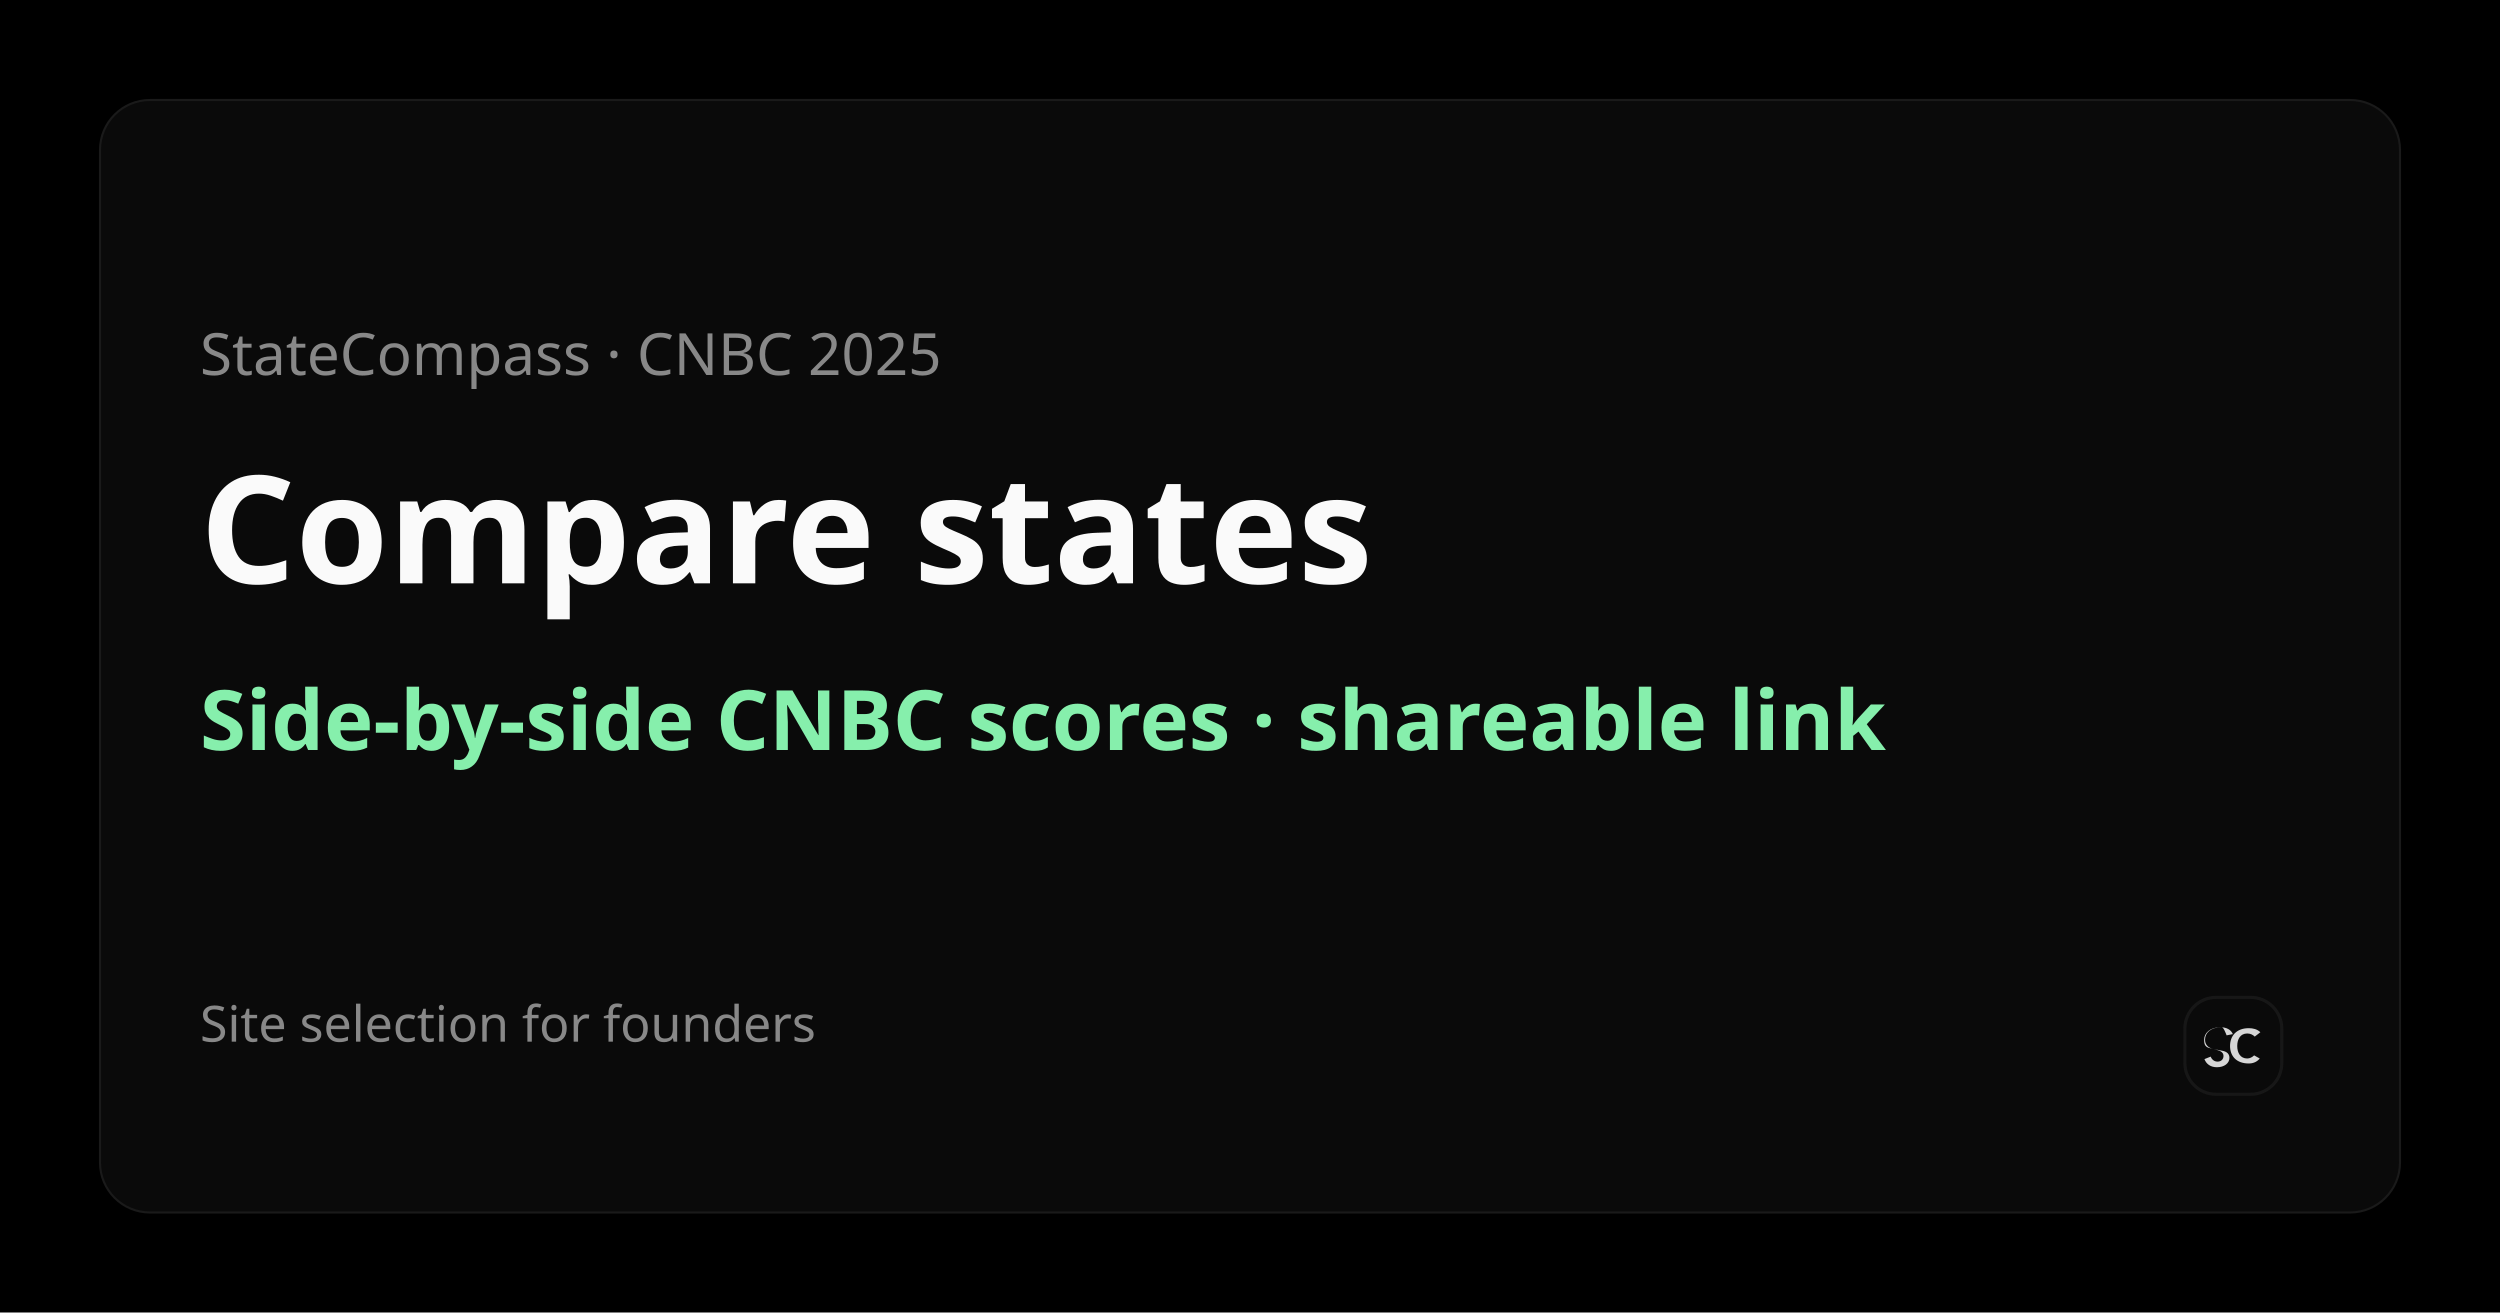
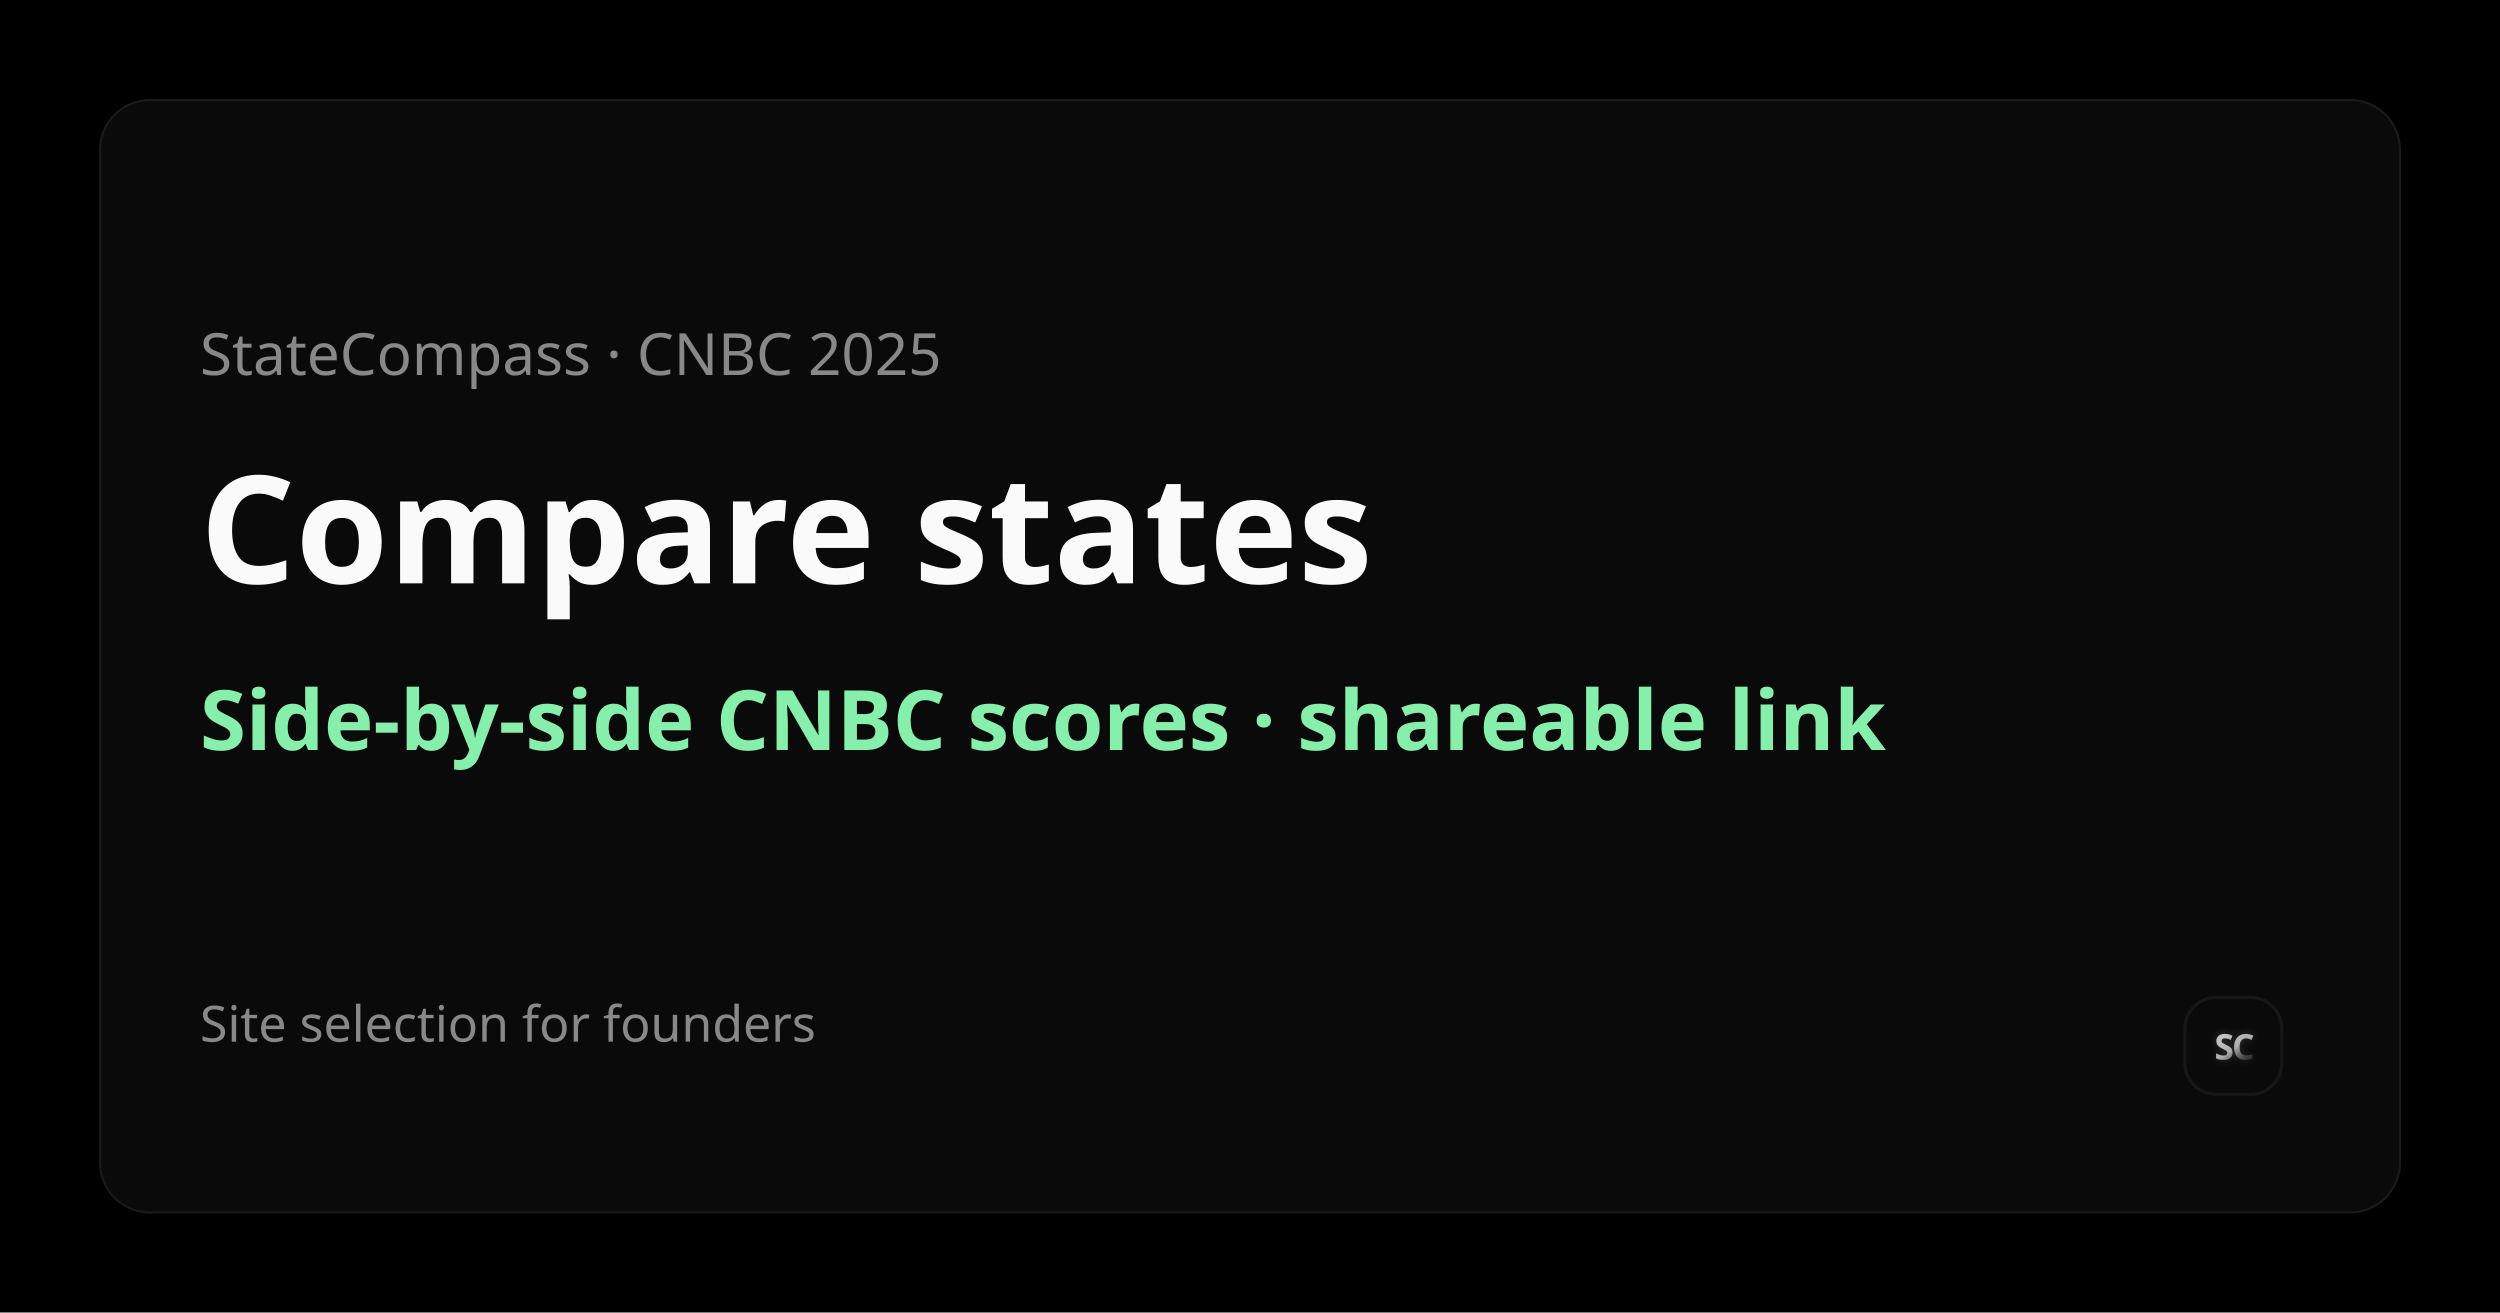
<svg xmlns="http://www.w3.org/2000/svg" width="1200" height="630" viewBox="0 0 1200 630">
  <rect width="1200" height="630" fill="#000000" />
  <rect x="48" y="48" width="1104" height="534" rx="24" fill="#0a0a0a" stroke="#1a1a1a" />
  <text x="96" y="180" fill="#888888" font-family="system-ui,sans-serif" font-size="28">StateCompass · CNBC 2025</text>
  <text x="96" y="280" fill="#fafafa" font-family="system-ui,sans-serif" font-size="72" font-weight="700">Compare states</text>
  <text x="96" y="360" fill="#86efac" font-family="system-ui,sans-serif" font-size="40" font-weight="600">Side-by-side CNBC scores · shareable link</text>
  <text x="96" y="500" fill="#888888" font-family="system-ui,sans-serif" font-size="24">Site selection for founders</text>
+   <defs>
+     <linearGradient id="og-sc-dazzle" x1="0%" y1="0%" x2="100%" y2="100%">
+       <stop offset="0%" stop-color="#ffffff" stop-opacity="0.92" />
+       <stop offset="52%" stop-color="#fafafa" stop-opacity="0.78" />
+       <stop offset="100%" stop-color="#525252" stop-opacity="0.36" />
+     </linearGradient>
+     <filter id="og-sc-glow" x="-100%" y="-100%" width="300%" height="300%" color-interpolation-filters="sRGB">
+       <feGaussianBlur in="SourceAlpha" stdDeviation="2.03" result="blur" />
+       <feFlood flood-color="#ffffff" flood-opacity="0.25" result="glowColor" />
+       <feComposite in="glowColor" in2="blur" operator="in" result="softGlow" />
+       <feMerge>
+         <feMergeNode in="softGlow" />
+         <feMergeNode in="SourceGraphic" />
+       </feMerge>
+     </filter>
+   </defs>
  <g transform="translate(1104, 534)" opacity="0.85">
    <g transform="translate(-56, -56)">
      <rect x="0.75" y="0.75" width="46.50" height="46.50" rx="15.00" fill="#0a0a0a" stroke="#1a1a1a" stroke-width="1.50" />
-       <g transform="translate(24.00,24.00) scale(1.5) translate(-9.35,-7.05)">
-         <path fill="#fafafa" d="M 5.6 1.1 C 2.1 1.1 0.3 2.9 0.3 5.1 C 0.3 6.6 1.2 7.7 3.1 8.1 L 5.7 8.6 C 7.4 8.9 8.1 9.7 8.1 10.9 C 8.1 12.6 6.5 13.9 4.1 13.9 C 2.1 13.9 0.7 12.9 0.1 11.3 L 2.1 10.5 C 2.5 11.5 3.3 12.1 4.3 12.1 C 5.5 12.1 6.2 11.3 6.2 10.3 C 6.2 9.3 5.5 8.7 3.9 8.3 L 1.5 7.7 C 0.1 7.3 0 6.1 0 5.1 C 0 2.9 2 1.1 5.2 1.1 C 7.2 1.1 8.6 1.9 9.2 3.3 L 7.2 3.7 C 6.8 2.7 6.2 1.1 5.6 1.1 Z" />
-         <path fill="#fafafa" d="M 14.3 1.4 C 10.3 1.4 8.3 3.9 8.3 7.1 C 8.3 10.3 10.3 12.7 14.3 12.7 C 15.8 12.7 17 12.1 17.8 11.1 L 16 10.1 C 15.4 10.7 14.6 11.1 13.8 11.1 C 11.6 11.1 10.6 9.3 10.6 7.1 C 10.6 4.9 11.6 3.1 13.8 3.1 C 14.8 3.1 15.6 3.5 16.2 4.1 L 18 2.7 C 17 1.7 15.6 1.4 14.3 1.4 Z" />
-       </g>
+       <text x="24.58" y="24.00" font-family="Sora, system-ui, sans-serif" font-size="17.04" font-weight="700" text-anchor="middle" dominant-baseline="central" letter-spacing="-0.055em" fill="url(#og-sc-dazzle)" filter="url(#og-sc-glow)">SC</text>
    </g>
  </g>
</svg>
